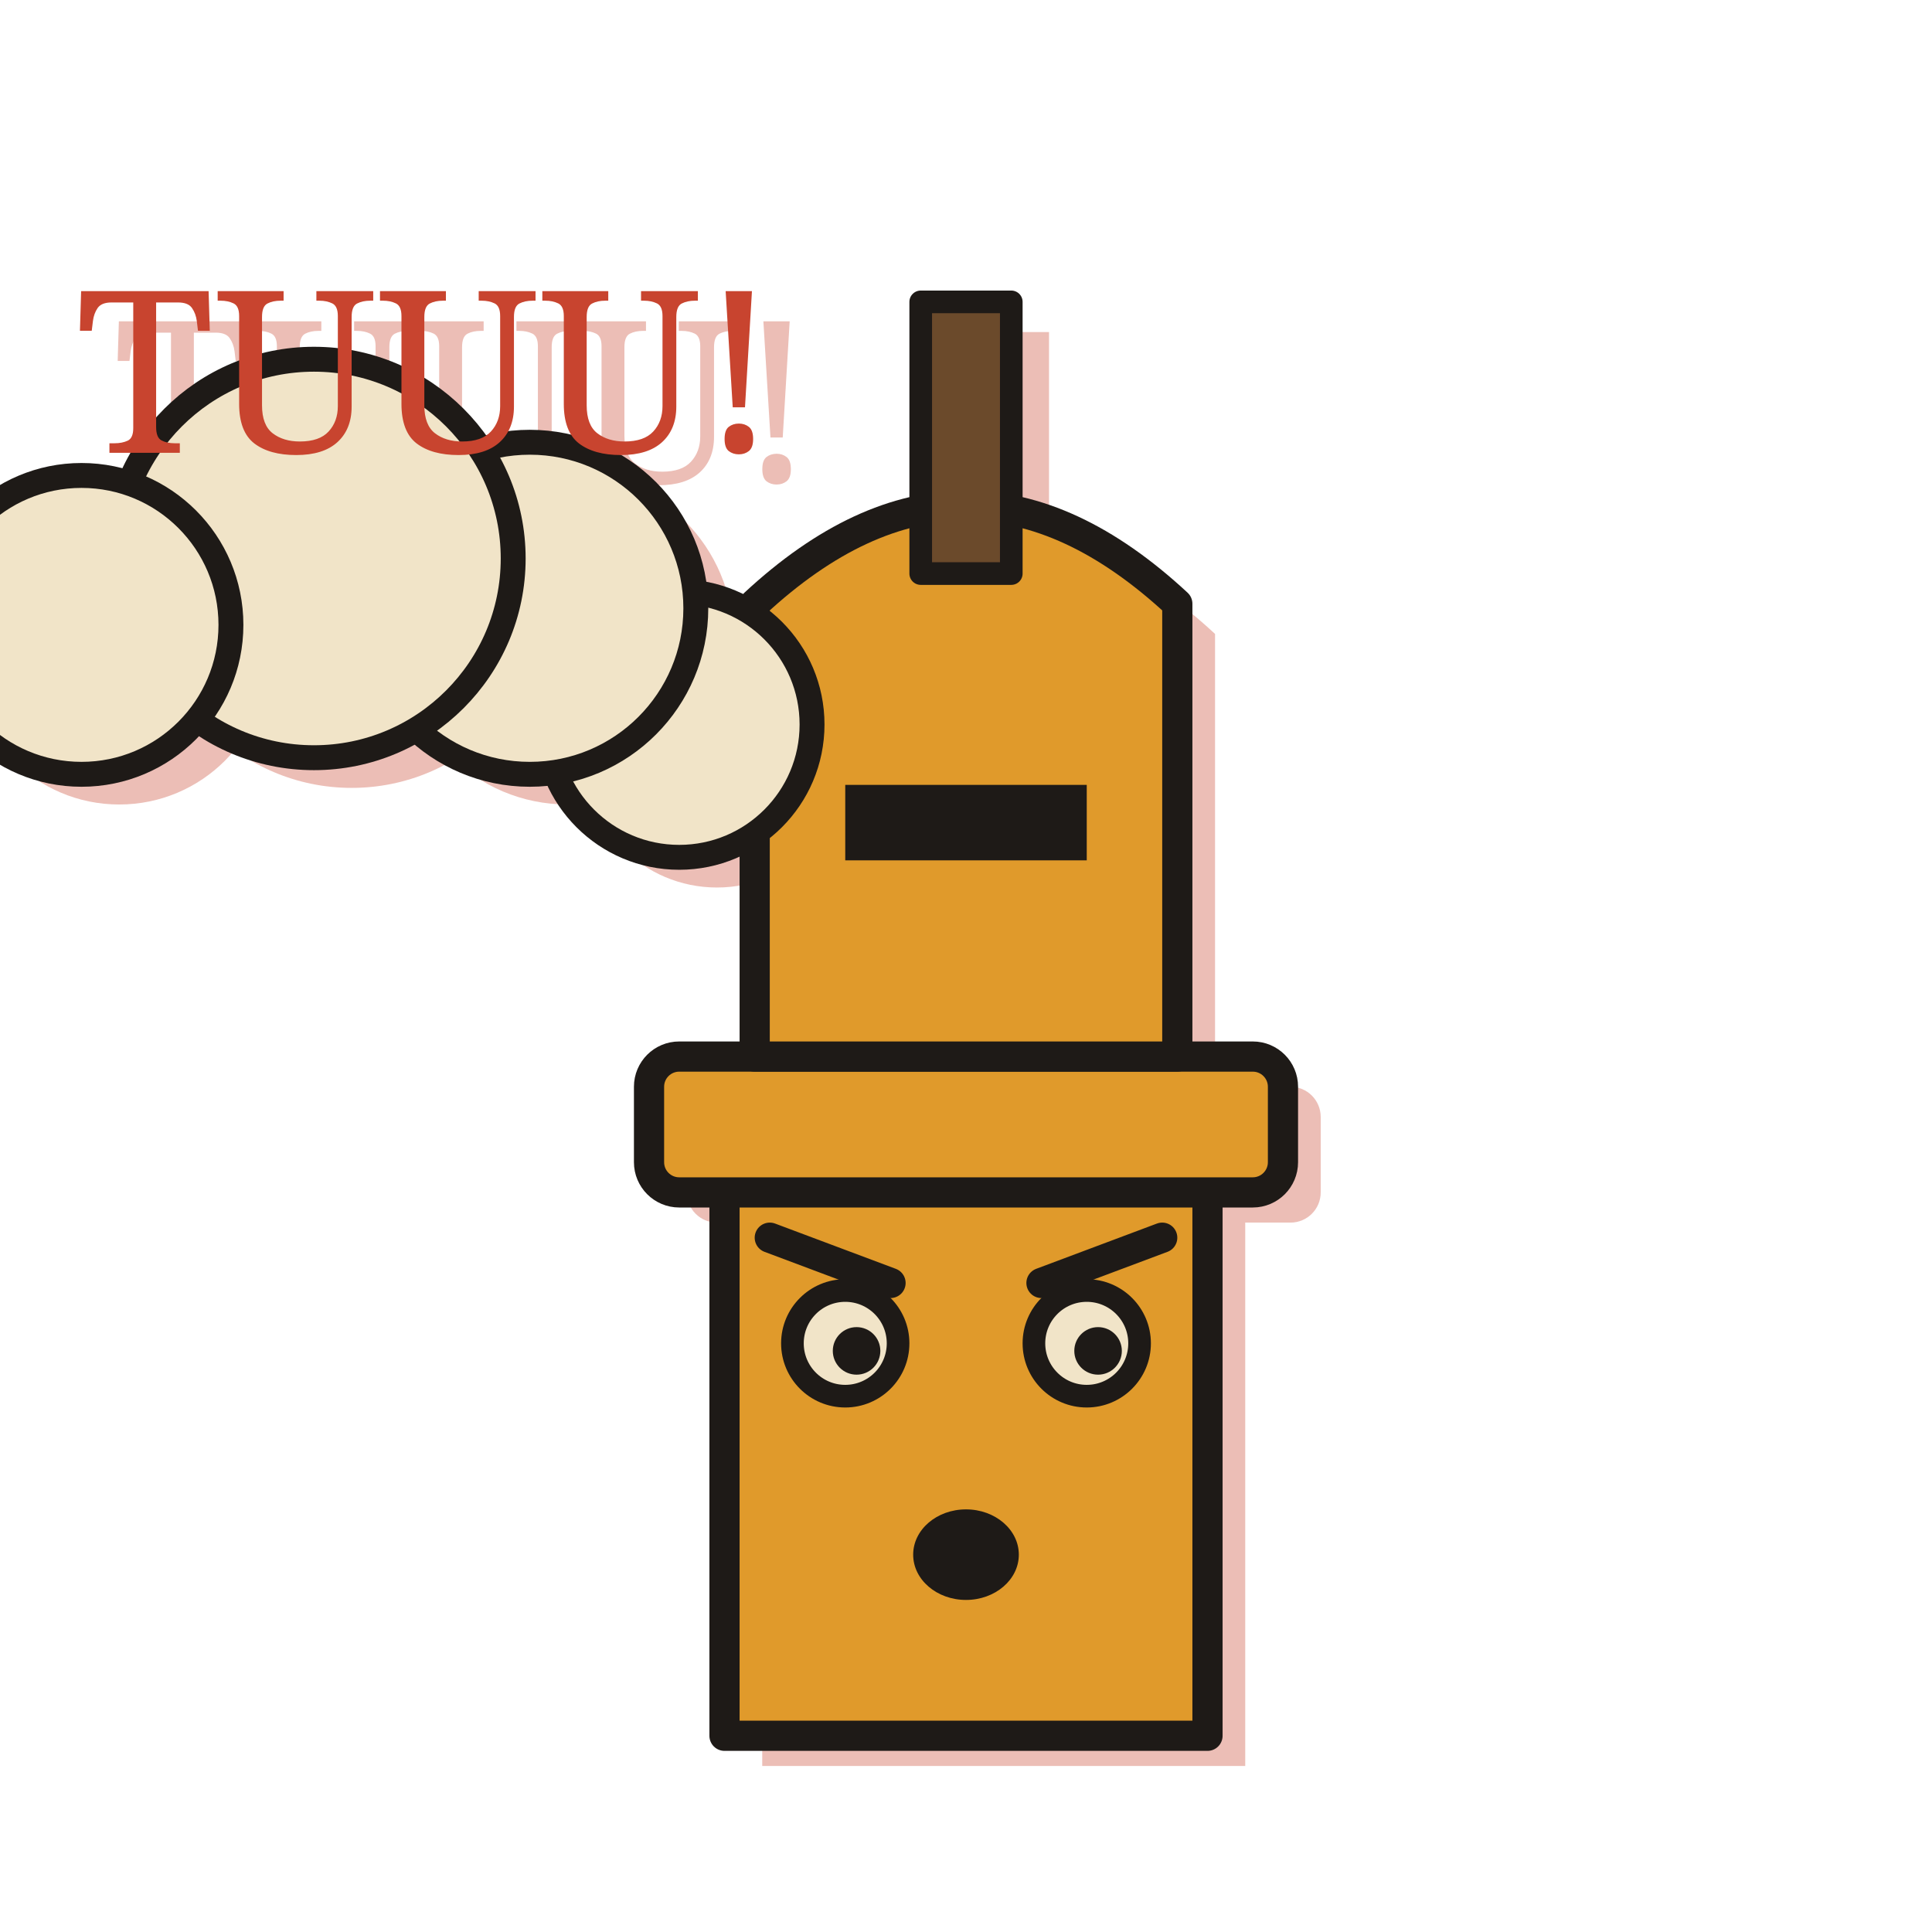
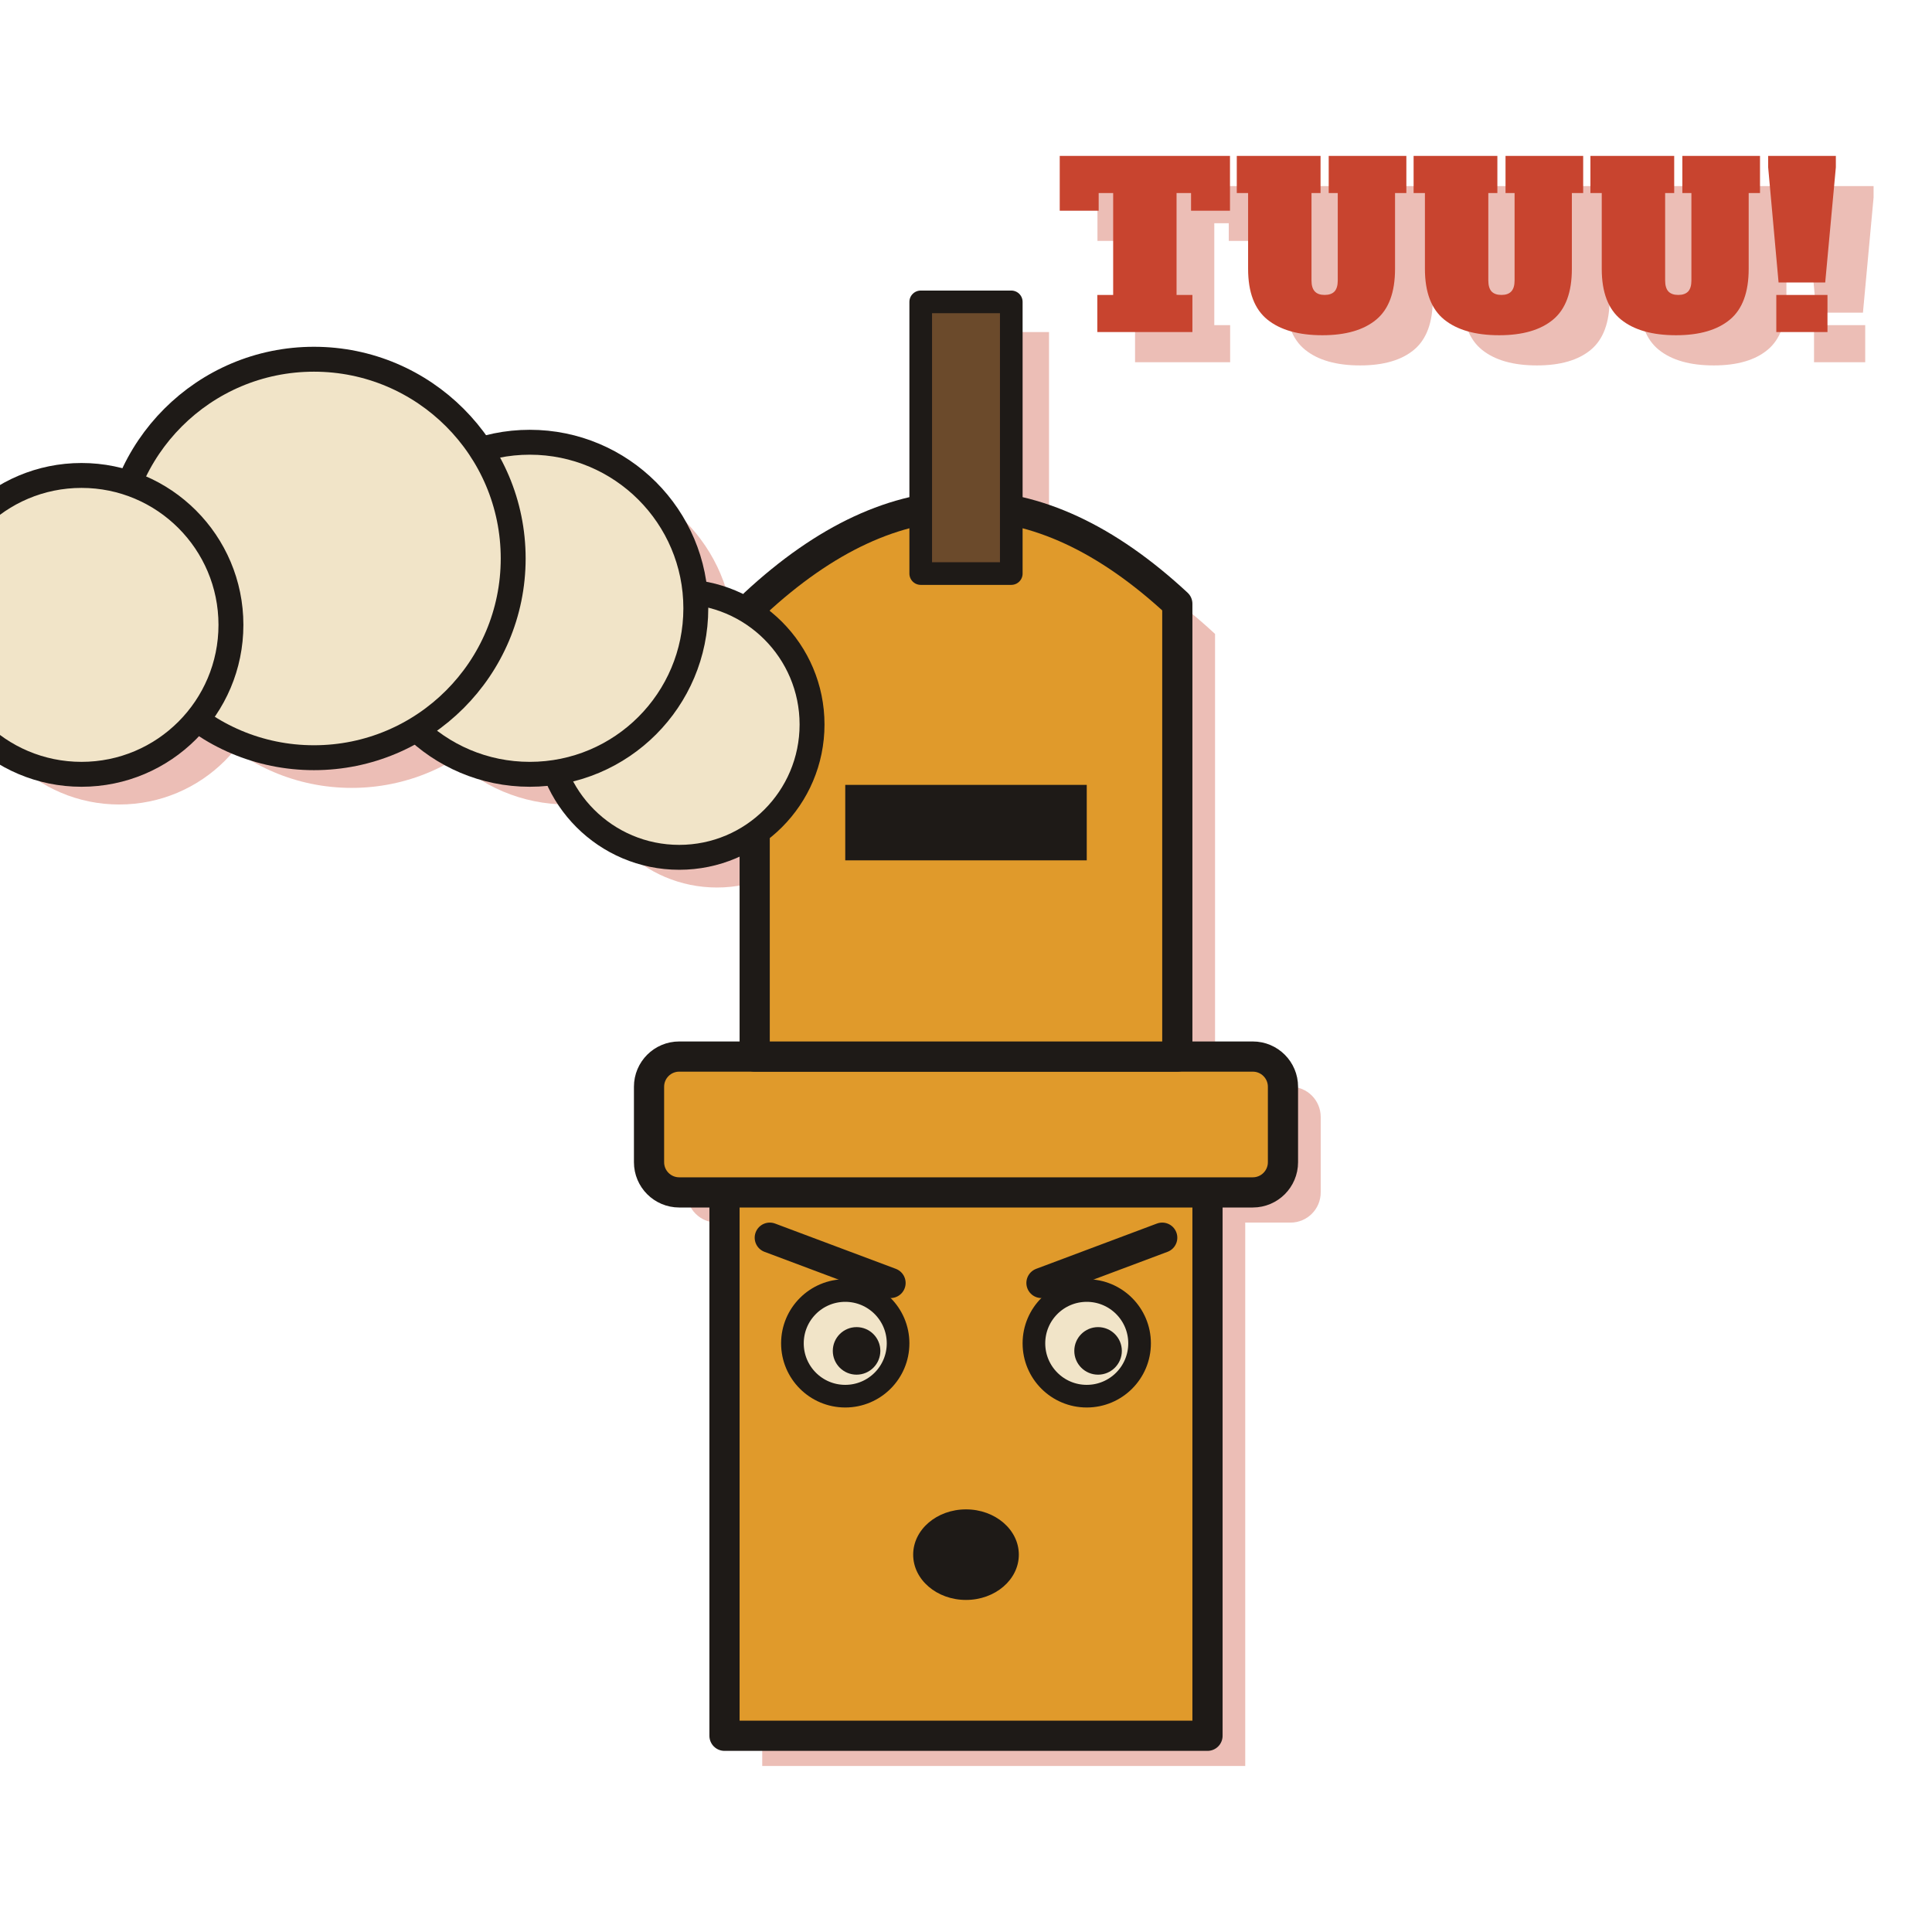
<svg xmlns="http://www.w3.org/2000/svg" width="256" height="256" viewBox="0 0 256 256">
  <g transform="">
    <g transform="translate(5 4)" opacity=".35">
      <rect x="96" y="150" width="64" height="80" fill="#C8442F" stroke="none" stroke-width="4" stroke-linejoin="round" stroke-linecap="round" />
      <rect x="86" y="140" width="84" height="18" rx="4" fill="#C8442F" stroke="none" stroke-width="4" stroke-linejoin="round" stroke-linecap="round" />
      <path d="M100 140v-60q28 -26 56 0v60z" fill="#C8442F" stroke="none" stroke-width="4" stroke-linejoin="round" stroke-linecap="round" />
      <rect x="122" y="40" width="12" height="36" fill="#C8442F" stroke="none" stroke-width="3" stroke-linejoin="round" stroke-linecap="round" />
      <rect x="112" y="104" width="32" height="10" fill="#C8442F" />
      <circle cx="112" cy="178" r="7" fill="#C8442F" stroke="none" stroke-width="3" stroke-linejoin="round" stroke-linecap="round" />
      <circle cx="144" cy="178" r="7" fill="#C8442F" stroke="none" stroke-width="3" stroke-linejoin="round" stroke-linecap="round" />
      <circle cx="113.5" cy="179" r="3.15" fill="#C8442F" />
      <circle cx="145.5" cy="179" r="3.15" fill="#C8442F" />
      <path d="M102 164l16 6M154 164l-16 6" fill="#C8442F" stroke="none" stroke-width="4" stroke-linejoin="round" stroke-linecap="round" />
      <ellipse cx="128" cy="206" rx="7" ry="6" fill="#C8442F" />
      <g transform="translate(90 96) scale(1.1)">
        <circle cx="0" cy="0" r="16" fill="#C8442F" stroke="none" stroke-width="3" stroke-linejoin="round" stroke-linecap="round" />
        <circle cx="-18" cy="-14" r="20" fill="#C8442F" stroke="none" stroke-width="3" stroke-linejoin="round" stroke-linecap="round" />
        <circle cx="-44" cy="-20" r="24" fill="#C8442F" stroke="none" stroke-width="3" stroke-linejoin="round" stroke-linecap="round" />
        <circle cx="-72" cy="-12" r="18" fill="#C8442F" stroke="none" stroke-width="3" stroke-linejoin="round" stroke-linecap="round" />
      </g>
-       <text x="10" y="60" font-family="'Alfa Slab One', Georgia" font-size="30" fill="#C8442F">TUUU!</text>
+       <path d="M162.98 20.66L162.98 27.92L157.82 27.92L157.82 25.58L155.90 25.58L155.90 39.08L158 39.08L158 44L145.40 44L145.40 39.08L147.50 39.08L147.50 25.58L145.58 25.58L145.58 27.92L140.42 27.92L140.42 20.66L162.98 20.66ZM175.22 44.42Q170.51 44.42 167.94 42.35Q165.38 40.28 165.38 35.63L165.38 35.63L165.38 25.58L163.88 25.58L163.88 20.66L174.98 20.66L174.98 25.58L173.78 25.58L173.78 37.16Q173.78 38.15 174.22 38.62Q174.65 39.08 175.52 39.08L175.52 39.08Q176.39 39.08 176.83 38.62Q177.26 38.15 177.26 37.16L177.26 37.16L177.26 25.58L176.06 25.58L176.06 20.66L186.35 20.66L186.35 25.58L184.85 25.58L184.85 35.63Q184.85 40.28 182.36 42.35Q179.87 44.42 175.22 44.42L175.22 44.42ZM198.65 44.42Q193.94 44.42 191.37 42.35Q188.81 40.28 188.81 35.63L188.81 35.63L188.81 25.58L187.31 25.58L187.31 20.66L198.41 20.66L198.41 25.58L197.21 25.58L197.21 37.16Q197.21 38.15 197.64 38.62Q198.08 39.08 198.95 39.08L198.95 39.08Q199.82 39.08 200.25 38.62Q200.69 38.15 200.69 37.16L200.69 37.16L200.69 25.58L199.49 25.58L199.49 20.66L209.78 20.66L209.78 25.58L208.28 25.58L208.28 35.63Q208.28 40.28 205.79 42.35Q203.30 44.42 198.65 44.42L198.65 44.42ZM222.08 44.42Q217.37 44.42 214.80 42.35Q212.24 40.28 212.24 35.63L212.24 35.63L212.24 25.58L210.74 25.58L210.74 20.66L221.84 20.66L221.84 25.58L220.64 25.58L220.64 37.16Q220.64 38.15 221.07 38.62Q221.51 39.08 222.38 39.08L222.38 39.08Q223.25 39.08 223.69 38.62Q224.12 38.15 224.12 37.16L224.12 37.16L224.12 25.58L222.92 25.58L222.92 20.66L233.21 20.66L233.21 25.58L231.71 25.58L231.71 35.63Q231.71 40.28 229.22 42.35Q226.73 44.42 222.08 44.42L222.08 44.42ZM241.85 37.43L235.67 37.43L234.29 22.16L234.29 20.66L243.26 20.66L243.26 22.16L241.85 37.43ZM242.15 44L235.37 44L235.37 39.08L242.15 39.08L242.15 44Z" fill="#C8442F" />
    </g>
    <rect x="96" y="150" width="64" height="80" fill="#E09A2B" stroke="#1E1A17" stroke-width="4" stroke-linejoin="round" stroke-linecap="round" />
    <rect x="86" y="140" width="84" height="18" rx="4" fill="#E09A2B" stroke="#1E1A17" stroke-width="4" stroke-linejoin="round" stroke-linecap="round" />
    <path d="M100 140v-60q28 -26 56 0v60z" fill="#E09A2B" stroke="#1E1A17" stroke-width="4" stroke-linejoin="round" stroke-linecap="round" />
    <rect x="122" y="40" width="12" height="36" fill="#6B4A2B" stroke="#1E1A17" stroke-width="3" stroke-linejoin="round" stroke-linecap="round" />
    <rect x="112" y="104" width="32" height="10" fill="#1E1A17" />
    <circle cx="112" cy="178" r="7" fill="#F1E4C8" stroke="#1E1A17" stroke-width="3" stroke-linejoin="round" stroke-linecap="round" />
    <circle cx="144" cy="178" r="7" fill="#F1E4C8" stroke="#1E1A17" stroke-width="3" stroke-linejoin="round" stroke-linecap="round" />
    <circle cx="113.5" cy="179" r="3.15" fill="#1E1A17" />
    <circle cx="145.5" cy="179" r="3.15" fill="#1E1A17" />
    <path d="M102 164l16 6M154 164l-16 6" fill="none" stroke="#1E1A17" stroke-width="4" stroke-linejoin="round" stroke-linecap="round" />
    <ellipse cx="128" cy="206" rx="7" ry="6" fill="#1E1A17" />
    <g transform="translate(90 96) scale(1.1)">
      <circle cx="0" cy="0" r="16" fill="#F1E4C8" stroke="#1E1A17" stroke-width="3" stroke-linejoin="round" stroke-linecap="round" />
      <circle cx="-18" cy="-14" r="20" fill="#F1E4C8" stroke="#1E1A17" stroke-width="3" stroke-linejoin="round" stroke-linecap="round" />
      <circle cx="-44" cy="-20" r="24" fill="#F1E4C8" stroke="#1E1A17" stroke-width="3" stroke-linejoin="round" stroke-linecap="round" />
      <circle cx="-72" cy="-12" r="18" fill="#F1E4C8" stroke="#1E1A17" stroke-width="3" stroke-linejoin="round" stroke-linecap="round" />
    </g>
-     <text x="10" y="60" font-family="'Alfa Slab One', Georgia" font-size="30" fill="#C8442F">TUUU!</text>
+     <path d="M162.98 20.66L162.98 27.92L157.82 27.92L157.82 25.58L155.90 25.58L155.90 39.08L158 39.08L158 44L145.40 44L145.40 39.08L147.50 39.08L147.50 25.58L145.58 25.58L145.58 27.92L140.42 27.92L140.42 20.66L162.98 20.66ZM175.22 44.42Q170.51 44.42 167.94 42.35Q165.38 40.28 165.38 35.63L165.38 35.63L165.38 25.58L163.88 25.58L163.88 20.66L174.98 20.66L174.98 25.58L173.78 25.58L173.78 37.16Q173.78 38.15 174.22 38.62Q174.65 39.08 175.52 39.08L175.52 39.08Q176.39 39.08 176.83 38.62Q177.26 38.15 177.26 37.16L177.26 37.16L177.26 25.58L176.06 25.58L176.06 20.66L186.35 20.66L186.35 25.58L184.85 25.58L184.85 35.63Q184.85 40.28 182.36 42.35Q179.87 44.42 175.22 44.42L175.22 44.42ZM198.65 44.42Q193.94 44.42 191.37 42.35Q188.81 40.28 188.81 35.63L188.81 35.63L188.81 25.58L187.31 25.58L187.31 20.66L198.41 20.66L198.41 25.58L197.21 25.58L197.21 37.16Q197.21 38.15 197.64 38.62Q198.08 39.08 198.95 39.08L198.95 39.08Q199.82 39.08 200.25 38.62Q200.69 38.15 200.69 37.16L200.69 37.16L200.69 25.58L199.49 25.58L199.49 20.66L209.78 20.66L209.78 25.58L208.28 25.58L208.28 35.63Q208.28 40.28 205.79 42.35Q203.30 44.42 198.65 44.42L198.65 44.42ZM222.08 44.42Q217.37 44.42 214.80 42.35Q212.24 40.28 212.24 35.63L212.24 35.63L212.24 25.58L210.74 25.58L210.74 20.66L221.84 20.66L221.84 25.58L220.64 25.58L220.64 37.16Q220.64 38.15 221.07 38.62Q221.51 39.08 222.38 39.08L222.38 39.08Q223.25 39.08 223.69 38.62Q224.12 38.15 224.12 37.16L224.12 37.16L224.12 25.58L222.92 25.58L222.92 20.66L233.21 20.66L233.21 25.58L231.71 25.58L231.71 35.63Q231.71 40.28 229.22 42.35Q226.73 44.42 222.08 44.42L222.08 44.42ZM241.85 37.43L235.67 37.43L234.29 22.16L234.29 20.66L243.26 20.66L243.26 22.16L241.85 37.43ZM242.15 44L235.37 44L235.37 39.08L242.15 39.08L242.15 44Z" fill="#C8442F" />
  </g>
</svg>
